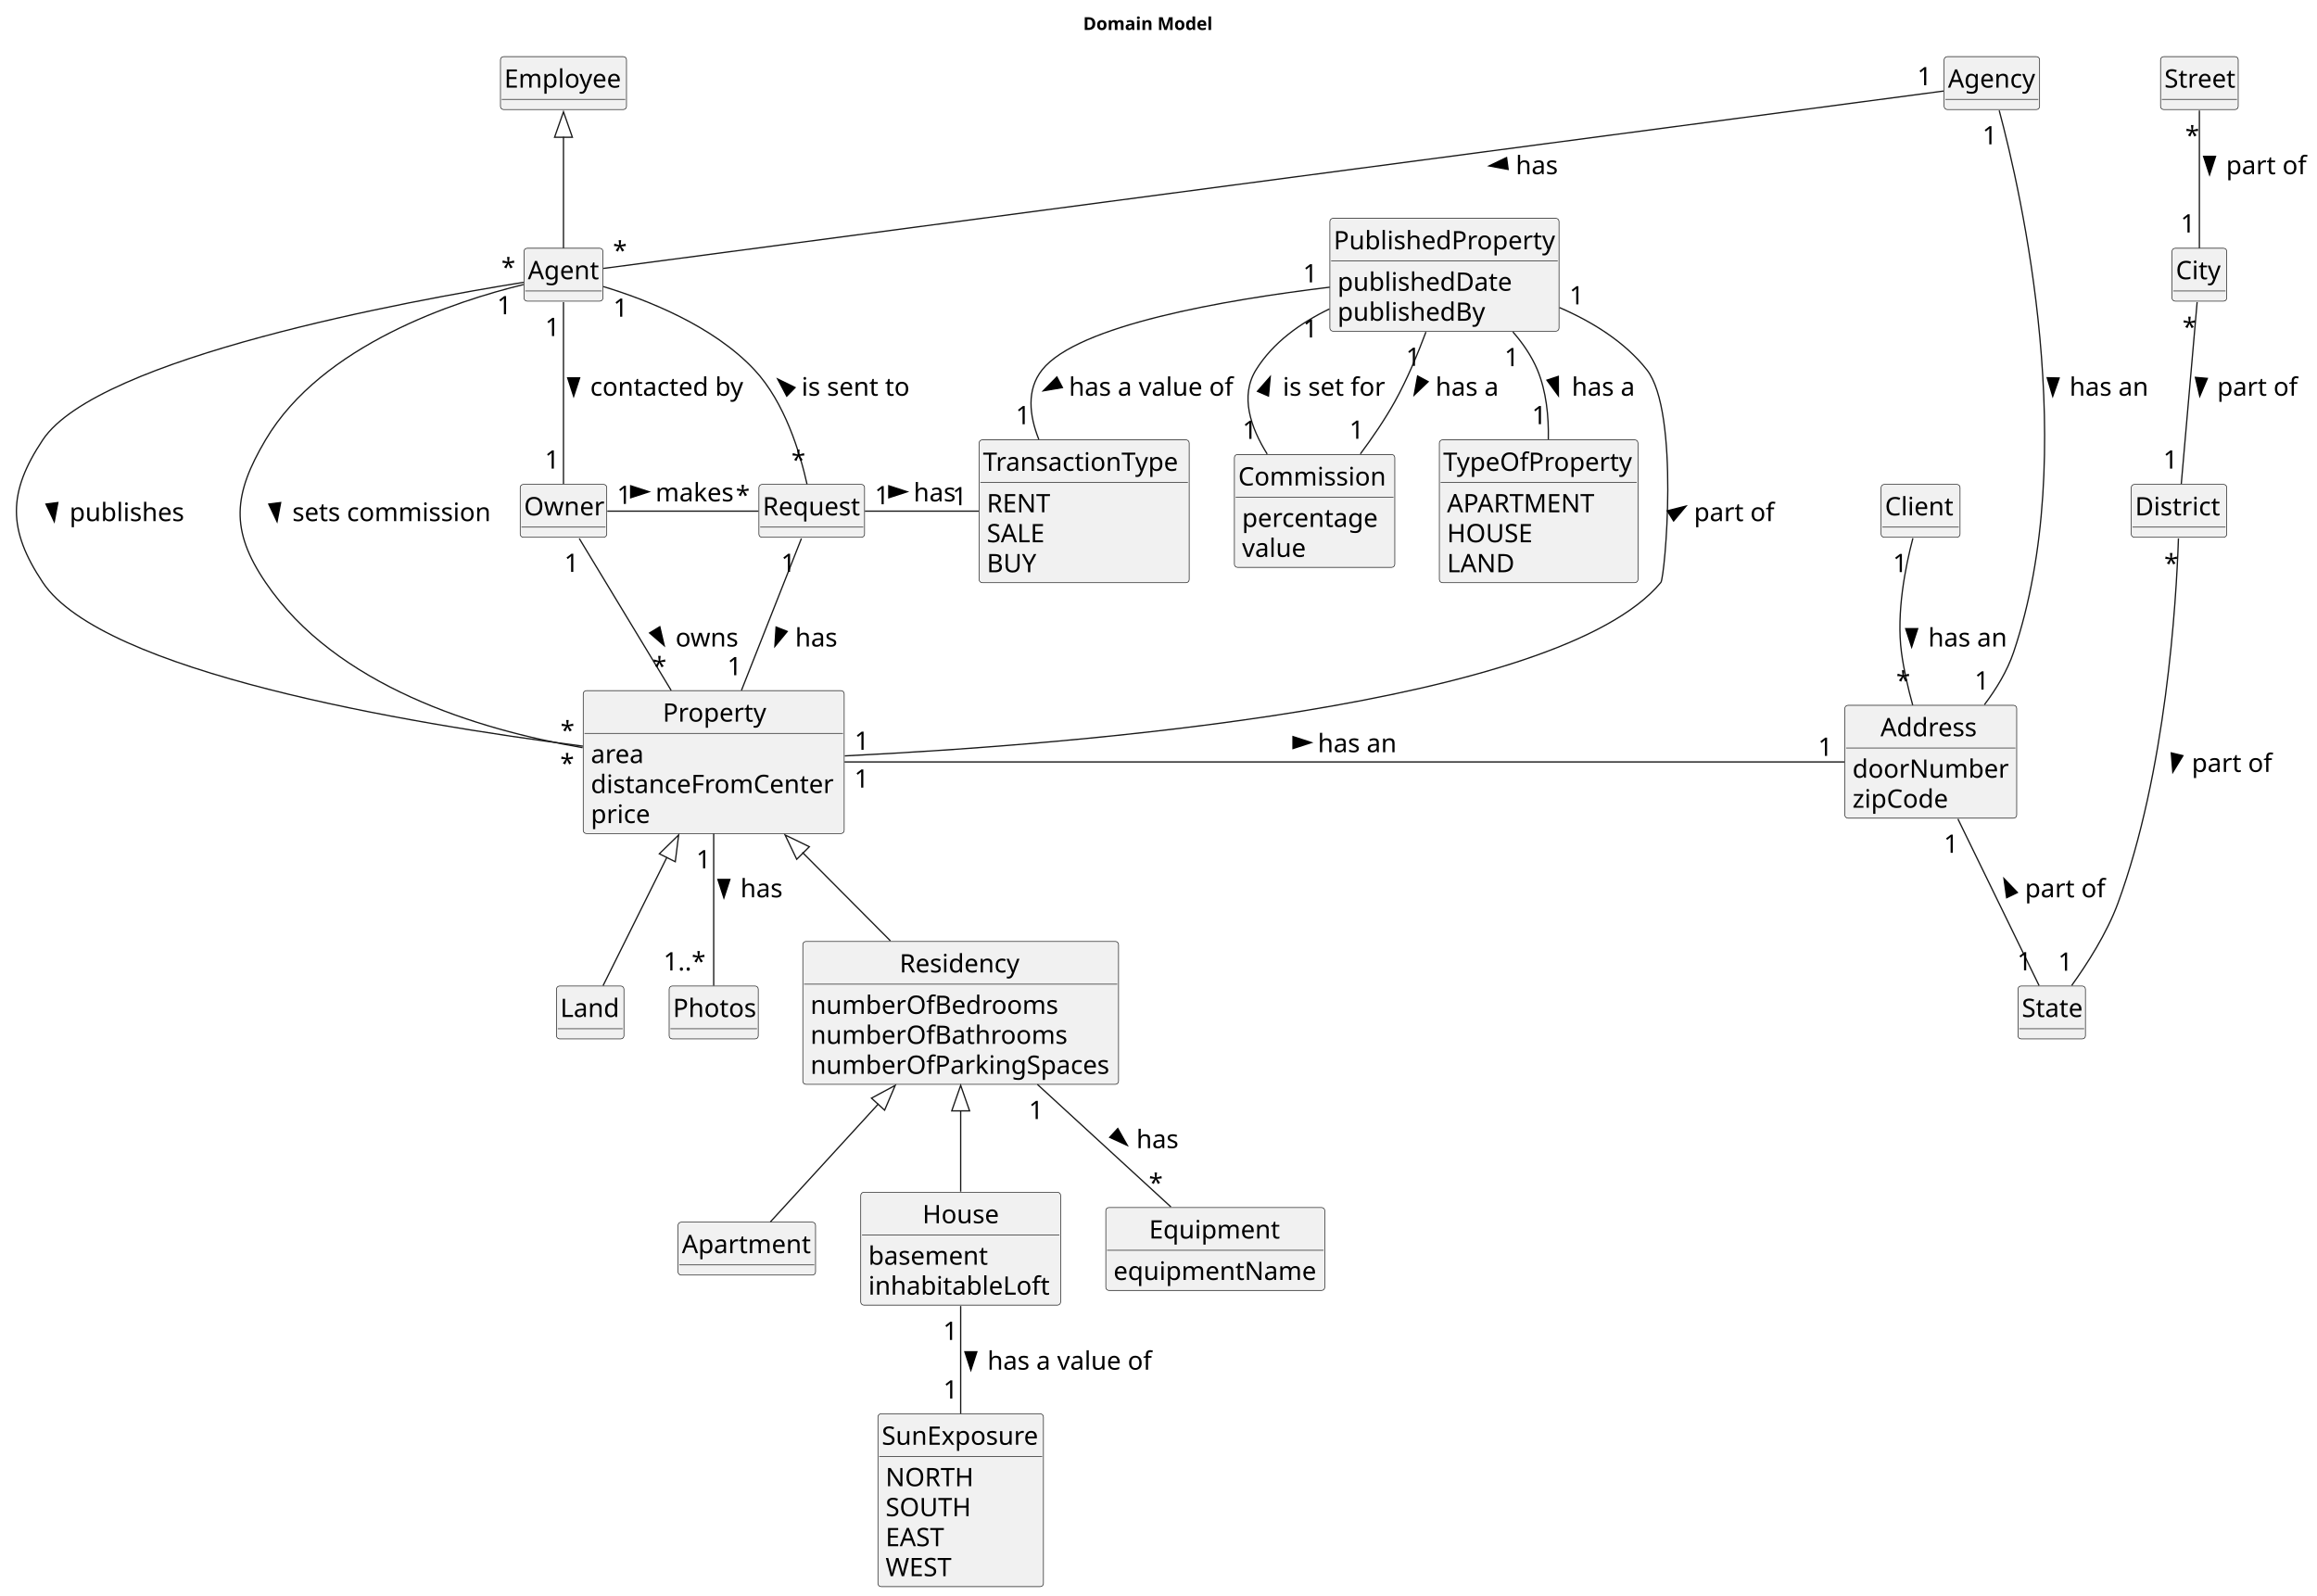
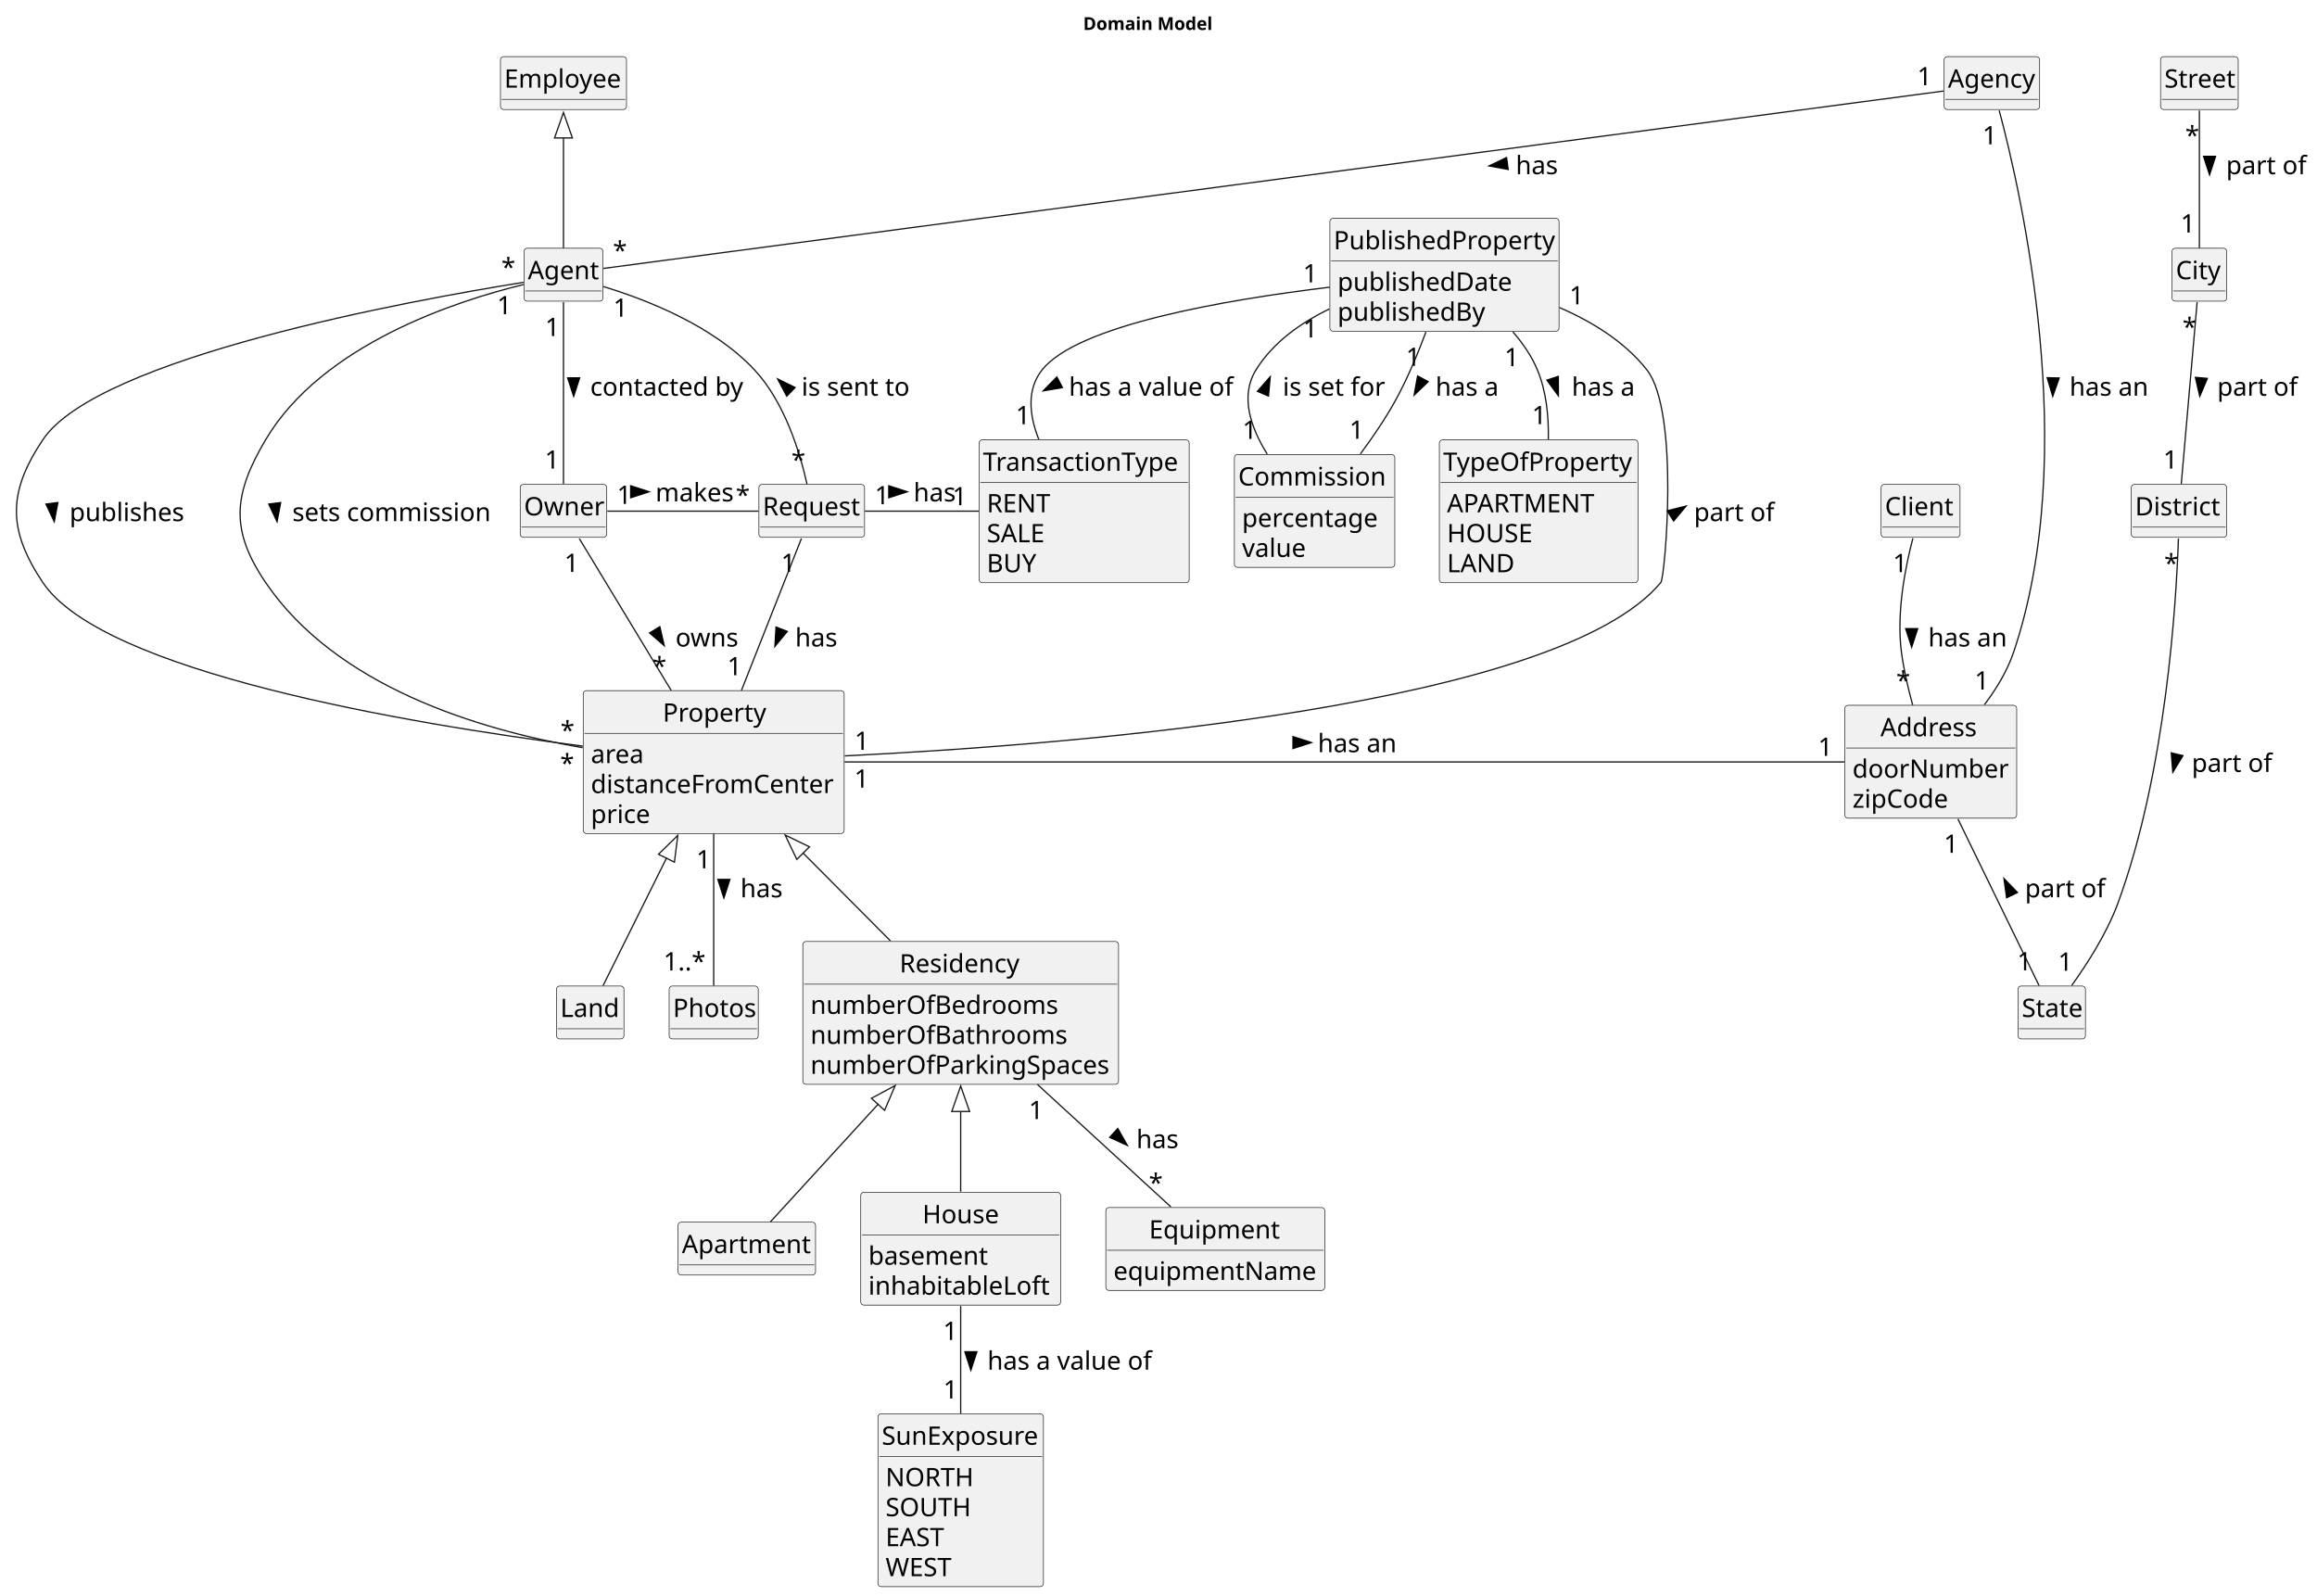
<svg xmlns="http://www.w3.org/2000/svg" contentStyleType="text/css" height="1253px" preserveAspectRatio="none" style="width:1820px;height:1253px;background:#FFFFFF;" version="1.1" viewBox="0 0 1820 1253" width="1820px" zoomAndPan="magnify">
  <defs />
  <g>
    <text fill="#000000" font-family="sans-serif" font-size="14" font-weight="bold" lengthAdjust="spacing" textLength="105" x="850.805" y="23.535">Domain Model</text>
    <g id="elem_Client">
      <rect codeLine="11" fill="#F1F1F1" height="41.555" id="Client" rx="2.5" ry="2.5" style="stroke:#181818;stroke-width:0.5;" width="62" x="1477.61" y="380.488" />
      <text fill="#000000" font-family="sans-serif" font-size="20" lengthAdjust="spacing" textLength="56" x="1480.61" y="404.824">Client</text>
      <line style="stroke:#181818;stroke-width:0.5;" x1="1478.61" x2="1538.61" y1="414.043" y2="414.043" />
    </g>
    <g id="elem_Owner">
      <rect codeLine="14" fill="#F1F1F1" height="41.555" id="Owner" rx="2.5" ry="2.5" style="stroke:#181818;stroke-width:0.5;" width="68" x="408.61" y="380.488" />
      <text fill="#000000" font-family="sans-serif" font-size="20" lengthAdjust="spacing" textLength="62" x="411.61" y="404.824">Owner</text>
      <line style="stroke:#181818;stroke-width:0.5;" x1="409.61" x2="475.61" y1="414.043" y2="414.043" />
    </g>
    <g id="elem_Employee">
      <rect codeLine="17" fill="#F1F1F1" height="41.555" id="Employee" rx="2.5" ry="2.5" style="stroke:#181818;stroke-width:0.5;" width="99" x="393.11" y="44.488" />
      <text fill="#000000" font-family="sans-serif" font-size="20" lengthAdjust="spacing" textLength="93" x="396.11" y="68.824">Employee</text>
      <line style="stroke:#181818;stroke-width:0.5;" x1="394.11" x2="491.11" y1="78.043" y2="78.043" />
    </g>
    <g id="elem_Agent">
      <rect codeLine="20" fill="#F1F1F1" height="41.555" id="Agent" rx="2.5" ry="2.5" style="stroke:#181818;stroke-width:0.5;" width="62" x="411.61" y="194.988" />
      <text fill="#000000" font-family="sans-serif" font-size="20" lengthAdjust="spacing" textLength="56" x="414.61" y="219.324">Agent</text>
      <line style="stroke:#181818;stroke-width:0.5;" x1="412.61" x2="472.61" y1="228.543" y2="228.543" />
    </g>
    <g id="elem_Property">
      <rect codeLine="25" fill="#F1F1F1" height="112.219" id="Property" rx="2.5" ry="2.5" style="stroke:#181818;stroke-width:0.5;" width="205" x="458.11" y="542.488" />
      <text fill="#000000" font-family="sans-serif" font-size="20" lengthAdjust="spacing" textLength="80" x="520.61" y="566.824">Property</text>
      <line style="stroke:#181818;stroke-width:0.5;" x1="459.11" x2="662.11" y1="576.043" y2="576.043" />
      <text fill="#000000" font-family="sans-serif" font-size="20" lengthAdjust="spacing" textLength="41" x="464.11" y="599.379">area</text>
      <text fill="#000000" font-family="sans-serif" font-size="20" lengthAdjust="spacing" textLength="193" x="464.11" y="622.934">distanceFromCenter</text>
      <text fill="#000000" font-family="sans-serif" font-size="20" lengthAdjust="spacing" textLength="48" x="464.11" y="646.488">price</text>
    </g>
    <g id="elem_Photos">
      <rect codeLine="31" fill="#F1F1F1" height="41.555" id="Photos" rx="2.5" ry="2.5" style="stroke:#181818;stroke-width:0.5;" width="70" x="525.61" y="774.488" />
      <text fill="#000000" font-family="sans-serif" font-size="20" lengthAdjust="spacing" textLength="64" x="528.61" y="798.824">Photos</text>
      <line style="stroke:#181818;stroke-width:0.5;" x1="526.61" x2="594.61" y1="808.043" y2="808.043" />
    </g>
    <g id="elem_Address">
      <rect codeLine="34" fill="#F1F1F1" height="88.664" id="Address" rx="2.5" ry="2.5" style="stroke:#181818;stroke-width:0.5;" width="135" x="1449.11" y="553.988" />
      <text fill="#000000" font-family="sans-serif" font-size="20" lengthAdjust="spacing" textLength="79" x="1477.11" y="578.324">Address</text>
      <line style="stroke:#181818;stroke-width:0.5;" x1="1450.11" x2="1583.11" y1="587.543" y2="587.543" />
      <text fill="#000000" font-family="sans-serif" font-size="20" lengthAdjust="spacing" textLength="123" x="1455.11" y="610.879">doorNumber</text>
      <text fill="#000000" font-family="sans-serif" font-size="20" lengthAdjust="spacing" textLength="80" x="1455.11" y="634.434">zipCode</text>
    </g>
    <g id="elem_Street">
      <rect codeLine="39" fill="#F1F1F1" height="41.555" id="Street" rx="2.5" ry="2.5" style="stroke:#181818;stroke-width:0.5;" width="61" x="1697.11" y="44.488" />
      <text fill="#000000" font-family="sans-serif" font-size="20" lengthAdjust="spacing" textLength="55" x="1700.11" y="68.824">Street</text>
      <line style="stroke:#181818;stroke-width:0.5;" x1="1698.11" x2="1757.11" y1="78.043" y2="78.043" />
    </g>
    <g id="elem_City">
      <rect codeLine="42" fill="#F1F1F1" height="41.555" id="City" rx="2.5" ry="2.5" style="stroke:#181818;stroke-width:0.5;" width="43" x="1706.11" y="194.988" />
      <text fill="#000000" font-family="sans-serif" font-size="20" lengthAdjust="spacing" textLength="37" x="1709.11" y="219.324">City</text>
      <line style="stroke:#181818;stroke-width:0.5;" x1="1707.11" x2="1748.11" y1="228.543" y2="228.543" />
    </g>
    <g id="elem_District">
      <rect codeLine="45" fill="#F1F1F1" height="41.555" id="District" rx="2.5" ry="2.5" style="stroke:#181818;stroke-width:0.5;" width="75" x="1674.11" y="380.488" />
      <text fill="#000000" font-family="sans-serif" font-size="20" lengthAdjust="spacing" textLength="69" x="1677.11" y="404.824">District</text>
      <line style="stroke:#181818;stroke-width:0.5;" x1="1675.11" x2="1748.11" y1="414.043" y2="414.043" />
    </g>
    <g id="elem_State">
      <rect codeLine="48" fill="#F1F1F1" height="41.555" id="State" rx="2.5" ry="2.5" style="stroke:#181818;stroke-width:0.5;" width="53" x="1585.11" y="774.488" />
      <text fill="#000000" font-family="sans-serif" font-size="20" lengthAdjust="spacing" textLength="47" x="1588.11" y="798.824">State</text>
      <line style="stroke:#181818;stroke-width:0.5;" x1="1586.11" x2="1637.11" y1="808.043" y2="808.043" />
    </g>
    <g id="elem_Apartment">
      <rect codeLine="51" fill="#F1F1F1" height="41.555" id="Apartment" rx="2.5" ry="2.5" style="stroke:#181818;stroke-width:0.5;" width="108" x="532.61" y="959.988" />
      <text fill="#000000" font-family="sans-serif" font-size="20" lengthAdjust="spacing" textLength="102" x="535.61" y="984.324">Apartment</text>
      <line style="stroke:#181818;stroke-width:0.5;" x1="533.61" x2="639.61" y1="993.543" y2="993.543" />
    </g>
    <g id="elem_Residency">
      <rect codeLine="59" fill="#F1F1F1" height="112.219" id="Residency" rx="2.5" ry="2.5" style="stroke:#181818;stroke-width:0.5;" width="248" x="630.61" y="739.488" />
      <text fill="#000000" font-family="sans-serif" font-size="20" lengthAdjust="spacing" textLength="96" x="706.61" y="763.824">Residency</text>
      <line style="stroke:#181818;stroke-width:0.5;" x1="631.61" x2="877.61" y1="773.043" y2="773.043" />
      <text fill="#000000" font-family="sans-serif" font-size="20" lengthAdjust="spacing" textLength="195" x="636.61" y="796.379">numberOfBedrooms</text>
      <text fill="#000000" font-family="sans-serif" font-size="20" lengthAdjust="spacing" textLength="201" x="636.61" y="819.934">numberOfBathrooms</text>
      <text fill="#000000" font-family="sans-serif" font-size="20" lengthAdjust="spacing" textLength="236" x="636.61" y="843.488">numberOfParkingSpaces</text>
    </g>
    <g id="elem_House">
      <rect codeLine="54" fill="#F1F1F1" height="88.664" id="House" rx="2.5" ry="2.5" style="stroke:#181818;stroke-width:0.5;" width="157" x="676.11" y="936.488" />
      <text fill="#000000" font-family="sans-serif" font-size="20" lengthAdjust="spacing" textLength="60" x="724.61" y="960.824">House</text>
      <line style="stroke:#181818;stroke-width:0.5;" x1="677.11" x2="832.11" y1="970.043" y2="970.043" />
      <text fill="#000000" font-family="sans-serif" font-size="20" lengthAdjust="spacing" textLength="94" x="682.11" y="993.379">basement</text>
      <text fill="#000000" font-family="sans-serif" font-size="20" lengthAdjust="spacing" textLength="145" x="682.11" y="1016.934">inhabitableLoft</text>
    </g>
    <g id="elem_PublishedProperty">
      <rect codeLine="66" fill="#F1F1F1" height="88.664" id="PublishedProperty" rx="2.5" ry="2.5" style="stroke:#181818;stroke-width:0.5;" width="180" x="1044.61" y="171.488" />
      <text fill="#000000" font-family="sans-serif" font-size="20" lengthAdjust="spacing" textLength="174" x="1047.61" y="195.824">PublishedProperty</text>
      <line style="stroke:#181818;stroke-width:0.5;" x1="1045.61" x2="1223.61" y1="205.043" y2="205.043" />
      <text fill="#000000" font-family="sans-serif" font-size="20" lengthAdjust="spacing" textLength="140" x="1050.61" y="228.379">publishedDate</text>
      <text fill="#000000" font-family="sans-serif" font-size="20" lengthAdjust="spacing" textLength="118" x="1050.61" y="251.934">publishedBy</text>
    </g>
    <g id="elem_Commission">
      <rect codeLine="71" fill="#F1F1F1" height="88.664" id="Commission" rx="2.5" ry="2.5" style="stroke:#181818;stroke-width:0.5;" width="126" x="969.61" y="356.988" />
      <text fill="#000000" font-family="sans-serif" font-size="20" lengthAdjust="spacing" textLength="120" x="972.61" y="381.324">Commission</text>
      <line style="stroke:#181818;stroke-width:0.5;" x1="970.61" x2="1094.61" y1="390.543" y2="390.543" />
      <text fill="#000000" font-family="sans-serif" font-size="20" lengthAdjust="spacing" textLength="106" x="975.61" y="413.879">percentage</text>
      <text fill="#000000" font-family="sans-serif" font-size="20" lengthAdjust="spacing" textLength="50" x="975.61" y="437.434">value</text>
    </g>
    <g id="elem_TypeOfProperty">
      <rect codeLine="76" fill="#F1F1F1" height="112.219" id="TypeOfProperty" rx="2.5" ry="2.5" style="stroke:#181818;stroke-width:0.5;" width="156" x="1130.61" y="345.488" />
      <text fill="#000000" font-family="sans-serif" font-size="20" lengthAdjust="spacing" textLength="150" x="1133.61" y="369.824">TypeOfProperty</text>
      <line style="stroke:#181818;stroke-width:0.5;" x1="1131.61" x2="1285.61" y1="379.043" y2="379.043" />
      <text fill="#000000" font-family="sans-serif" font-size="20" lengthAdjust="spacing" textLength="121" x="1136.61" y="402.379">APARTMENT</text>
      <text fill="#000000" font-family="sans-serif" font-size="20" lengthAdjust="spacing" textLength="67" x="1136.61" y="425.934">HOUSE</text>
      <text fill="#000000" font-family="sans-serif" font-size="20" lengthAdjust="spacing" textLength="55" x="1136.61" y="449.488">LAND</text>
    </g>
    <g id="elem_Land">
      <rect codeLine="82" fill="#F1F1F1" height="41.555" id="Land" rx="2.5" ry="2.5" style="stroke:#181818;stroke-width:0.5;" width="53" x="437.11" y="774.488" />
      <text fill="#000000" font-family="sans-serif" font-size="20" lengthAdjust="spacing" textLength="47" x="440.11" y="798.824">Land</text>
      <line style="stroke:#181818;stroke-width:0.5;" x1="438.11" x2="489.11" y1="808.043" y2="808.043" />
    </g>
    <g id="elem_Equipment">
      <rect codeLine="85" fill="#F1F1F1" height="65.109" id="Equipment" rx="2.5" ry="2.5" style="stroke:#181818;stroke-width:0.5;" width="172" x="868.61" y="948.488" />
      <text fill="#000000" font-family="sans-serif" font-size="20" lengthAdjust="spacing" textLength="104" x="902.61" y="972.824">Equipment</text>
      <line style="stroke:#181818;stroke-width:0.5;" x1="869.61" x2="1039.61" y1="982.043" y2="982.043" />
      <text fill="#000000" font-family="sans-serif" font-size="20" lengthAdjust="spacing" textLength="160" x="874.61" y="1005.379">equipmentName</text>
    </g>
    <g id="elem_SunExposure">
      <rect codeLine="90" fill="#F1F1F1" height="135.773" id="SunExposure" rx="2.5" ry="2.5" style="stroke:#181818;stroke-width:0.5;" width="130" x="689.61" y="1110.488" />
      <text fill="#000000" font-family="sans-serif" font-size="20" lengthAdjust="spacing" textLength="124" x="692.61" y="1134.824">SunExposure</text>
      <line style="stroke:#181818;stroke-width:0.5;" x1="690.61" x2="818.61" y1="1144.043" y2="1144.043" />
      <text fill="#000000" font-family="sans-serif" font-size="20" lengthAdjust="spacing" textLength="72" x="695.61" y="1167.379">NORTH</text>
      <text fill="#000000" font-family="sans-serif" font-size="20" lengthAdjust="spacing" textLength="69" x="695.61" y="1190.934">SOUTH</text>
      <text fill="#000000" font-family="sans-serif" font-size="20" lengthAdjust="spacing" textLength="49" x="695.61" y="1214.488">EAST</text>
      <text fill="#000000" font-family="sans-serif" font-size="20" lengthAdjust="spacing" textLength="52" x="695.61" y="1238.043">WEST</text>
    </g>
    <g id="elem_TransactionType">
      <rect codeLine="97" fill="#F1F1F1" height="112.219" id="TransactionType" rx="2.5" ry="2.5" style="stroke:#181818;stroke-width:0.5;" width="165" x="769.11" y="345.488" />
      <text fill="#000000" font-family="sans-serif" font-size="20" lengthAdjust="spacing" textLength="159" x="772.11" y="369.824">TransactionType</text>
      <line style="stroke:#181818;stroke-width:0.5;" x1="770.11" x2="933.11" y1="379.043" y2="379.043" />
      <text fill="#000000" font-family="sans-serif" font-size="20" lengthAdjust="spacing" textLength="52" x="775.11" y="402.379">RENT</text>
      <text fill="#000000" font-family="sans-serif" font-size="20" lengthAdjust="spacing" textLength="47" x="775.11" y="425.934">SALE</text>
      <text fill="#000000" font-family="sans-serif" font-size="20" lengthAdjust="spacing" textLength="38" x="775.11" y="449.488">BUY</text>
    </g>
    <g id="elem_Request">
      <rect codeLine="104" fill="#F1F1F1" height="41.555" id="Request" rx="2.5" ry="2.5" style="stroke:#181818;stroke-width:0.5;" width="83" x="596.11" y="380.488" />
      <text fill="#000000" font-family="sans-serif" font-size="20" lengthAdjust="spacing" textLength="77" x="599.11" y="404.824">Request</text>
      <line style="stroke:#181818;stroke-width:0.5;" x1="597.11" x2="678.11" y1="414.043" y2="414.043" />
    </g>
    <g id="elem_Agency">
      <rect fill="#F1F1F1" height="41.555" id="Agency" rx="2.5" ry="2.5" style="stroke:#181818;stroke-width:0.5;" width="75" x="1527.11" y="44.488" />
      <text fill="#000000" font-family="sans-serif" font-size="20" lengthAdjust="spacing" textLength="69" x="1530.11" y="68.824">Agency</text>
      <line style="stroke:#181818;stroke-width:0.5;" x1="1528.11" x2="1601.11" y1="78.043" y2="78.043" />
    </g>
    <g id="link_Employee_Agent">
-       <path d="M442.61,107.448 C442.61,135.888 442.61,172.558 442.61,194.898 " fill="none" id="Employee-backto-Agent" style="stroke:#181818;stroke-width:1.0;" />
-       <polygon fill="none" points="435.61,107.828,442.61,87.828,449.61,107.828,435.61,107.828" style="stroke:#181818;stroke-width:1.0;" />
+       <path d="M442.61,108.288 C442.61,136.618 442.61,172.788 442.61,194.898 " fill="none" id="Employee-backto-Agent" style="stroke:#181818;stroke-width:1.0;" />
+       <polygon fill="none" points="435.61,108.338,442.61,88.338,449.61,108.338,435.61,108.338" style="stroke:#181818;stroke-width:1.0;" />
    </g>
    <g id="link_Residency_Apartment">
      <path d="M690.08,866.968 C659.63,900.228 625.58,937.428 605.13,959.758 " fill="none" id="Residency-backto-Apartment" style="stroke:#181818;stroke-width:1.0;" />
-       <polygon fill="none" points="684.53,862.568,703.2,852.548,694.86,872.018,684.53,862.568" style="stroke:#181818;stroke-width:1.0;" />
+       <polygon fill="none" points="684.51,862.688,703.18,852.658,694.84,872.138,684.51,862.688" style="stroke:#181818;stroke-width:1.0;" />
    </g>
    <g id="link_Residency_House">
-       <path d="M754.61,872.248 C754.61,893.968 754.61,916.918 754.61,936.038 " fill="none" id="Residency-backto-House" style="stroke:#181818;stroke-width:1.0;" />
-       <polygon fill="none" points="747.61,872.548,754.61,852.548,761.61,872.548,747.61,872.548" style="stroke:#181818;stroke-width:1.0;" />
+       <path d="M754.61,872.918 C754.61,894.438 754.61,917.118 754.61,936.038 " fill="none" id="Residency-backto-House" style="stroke:#181818;stroke-width:1.0;" />
+       <polygon fill="none" points="747.61,873.058,754.61,853.058,761.61,873.058,747.61,873.058" style="stroke:#181818;stroke-width:1.0;" />
    </g>
    <g id="link_Property_Residency">
-       <path d="M630.24,669.478 C652.97,692.328 677.88,717.368 699.4,738.988 " fill="none" id="Property-backto-Residency" style="stroke:#181818;stroke-width:1.0;" />
-       <polygon fill="none" points="625.83,674.958,616.68,655.848,635.75,665.088,625.83,674.958" style="stroke:#181818;stroke-width:1.0;" />
+       <path d="M630.57,669.808 C653.21,692.568 677.98,717.468 699.4,738.988 " fill="none" id="Property-backto-Residency" style="stroke:#181818;stroke-width:1.0;" />
+       <polygon fill="none" points="625.89,675.038,616.75,655.918,635.82,665.158,625.89,675.038" style="stroke:#181818;stroke-width:1.0;" />
    </g>
    <g id="link_Property_Land">
-       <path d="M523.92,673.248 C505.9,709.478 485.56,750.358 473.71,774.188 " fill="none" id="Property-backto-Land" style="stroke:#181818;stroke-width:1.0;" />
-       <polygon fill="none" points="517.9,670.638,533.07,655.848,530.43,676.868,517.9,670.638" style="stroke:#181818;stroke-width:1.0;" />
+       <path d="M523.67,673.748 C505.71,709.848 485.51,750.468 473.71,774.188 " fill="none" id="Property-backto-Land" style="stroke:#181818;stroke-width:1.0;" />
+       <polygon fill="none" points="517.22,670.988,532.4,656.198,529.76,677.228,517.22,670.988" style="stroke:#181818;stroke-width:1.0;" />
    </g>
    <g id="link_PublishedProperty_TypeOfProperty">
      <path codeLine="107" d="M1188.36,260.668 C1196.18,269.648 1203.1,279.698 1207.61,290.488 C1214.67,307.408 1216.58,327.108 1216.2,345.118 " fill="none" id="PublishedProperty-TypeOfProperty" style="stroke:#181818;stroke-width:1.0;" />
      <polygon fill="#000000" points="1224.115,310.863,1224.05,295.647,1215.118,298.591,1224.115,310.863" style="stroke:#000000;stroke-width:1.0;" />
      <text fill="#000000" font-family="sans-serif" font-size="20" lengthAdjust="spacing" textLength="50" x="1234.61" y="310.824">has a</text>
      <text fill="#000000" font-family="sans-serif" font-size="20" lengthAdjust="spacing" textLength="13" x="1181.709" y="287.613">1</text>
      <text fill="#000000" font-family="sans-serif" font-size="20" lengthAdjust="spacing" textLength="13" x="1203.333" y="333.203">1</text>
    </g>
    <g id="link_Agency_Agent">
      <path codeLine="108" d="M1526.63,71.518 C1352.65,94.538 633.34,189.748 473.97,210.838 " fill="none" id="Agency-Agent" style="stroke:#181818;stroke-width:1.0;" />
      <polygon fill="#000000" points="1169.679,130.315,1184.643,133.078,1183.409,123.755,1169.679,130.315" style="stroke:#000000;stroke-width:1.0;" />
      <text fill="#000000" font-family="sans-serif" font-size="20" lengthAdjust="spacing" textLength="33" x="1190.61" y="136.824">has</text>
      <text fill="#000000" font-family="sans-serif" font-size="20" lengthAdjust="spacing" textLength="13" x="1505.985" y="67">1</text>
      <text fill="#000000" font-family="sans-serif" font-size="20" lengthAdjust="spacing" textLength="10" x="481.469" y="203.843">*</text>
    </g>
    <g id="link_Agent_Owner">
      <path codeLine="109" d="M442.61,237.328 C442.61,272.598 442.61,344.718 442.61,380.058 " fill="none" id="Agent-Owner" style="stroke:#181818;stroke-width:1.0;" />
      <polygon fill="#000000" points="450.61,311.266,455.312,296.793,445.908,296.793,450.61,311.266" style="stroke:#000000;stroke-width:1.0;" />
      <text fill="#000000" font-family="sans-serif" font-size="20" lengthAdjust="spacing" textLength="122" x="463.61" y="310.824">contacted by</text>
      <text fill="#000000" font-family="sans-serif" font-size="20" lengthAdjust="spacing" textLength="13" x="428.188" y="263.957">1</text>
      <text fill="#000000" font-family="sans-serif" font-size="20" lengthAdjust="spacing" textLength="13" x="427.944" y="368.084">1</text>
    </g>
    <g id="link_Agent_Property">
      <path codeLine="110" d="M411.31,221.748 C323.23,235.868 76.86,280.618 33.61,345.488 C6,386.908 6,416.068 33.61,457.488 C80.48,527.788 318.2,568.118 457.84,586.088 " fill="none" id="Agent-Property" style="stroke:#181818;stroke-width:1.0;" />
      <polygon fill="#000000" points="42.623,409.701,45.455,394.75,36.126,395.941,42.623,409.701" style="stroke:#000000;stroke-width:1.0;" />
      <text fill="#000000" font-family="sans-serif" font-size="20" lengthAdjust="spacing" textLength="93" x="54.61" y="409.324">publishes</text>
      <text fill="#000000" font-family="sans-serif" font-size="20" lengthAdjust="spacing" textLength="10" x="393.823" y="217.004">*</text>
      <text fill="#000000" font-family="sans-serif" font-size="20" lengthAdjust="spacing" textLength="10" x="440.262" y="580.756">*</text>
    </g>
    <g id="link_Agent_Property">
      <path codeLine="111" d="M411.24,223.498 C358.38,236.348 252.98,270.498 208.61,345.488 C183.26,388.328 180.66,416.298 208.61,457.488 C263.9,538.988 374.95,573.048 457.61,587.278 " fill="none" id="Agent-Property-1" style="stroke:#181818;stroke-width:1.0;" />
      <polygon fill="#000000" points="217.622,409.701,220.456,394.751,211.127,395.94,217.622,409.701" style="stroke:#000000;stroke-width:1.0;" />
      <text fill="#000000" font-family="sans-serif" font-size="20" lengthAdjust="spacing" textLength="160" x="229.61" y="409.324">sets commission</text>
      <text fill="#000000" font-family="sans-serif" font-size="20" lengthAdjust="spacing" textLength="13" x="390.429" y="246.858">1</text>
      <text fill="#000000" font-family="sans-serif" font-size="20" lengthAdjust="spacing" textLength="10" x="440.016" y="606.646">*</text>
    </g>
    <g id="link_Owner_Property">
      <path codeLine="112" d="M455.01,422.988 C472,451.048 503.12,502.488 527.19,542.268 " fill="none" id="Owner-Property" style="stroke:#181818;stroke-width:1.0;" />
      <polygon fill="#000000" points="521.752,507.11,518.282,492.294,510.236,497.163,521.752,507.11" style="stroke:#000000;stroke-width:1.0;" />
      <text fill="#000000" font-family="sans-serif" font-size="20" lengthAdjust="spacing" textLength="49" x="530.61" y="507.824">owns</text>
      <text fill="#000000" font-family="sans-serif" font-size="20" lengthAdjust="spacing" textLength="13" x="443.227" y="449.234">1</text>
      <text fill="#000000" font-family="sans-serif" font-size="20" lengthAdjust="spacing" textLength="10" x="512.508" y="530.371">*</text>
    </g>
    <g id="link_Owner_Request">
      <path codeLine="113" d="M477.02,401.488 C510.15,401.488 560.31,401.488 595.74,401.488 " fill="none" id="Owner-Request" style="stroke:#181818;stroke-width:1.0;" />
      <polygon fill="#000000" points="509.86,386.266,495.388,381.563,495.388,390.968,509.86,386.266" style="stroke:#000000;stroke-width:1.0;" />
      <text fill="#000000" font-family="sans-serif" font-size="20" lengthAdjust="spacing" textLength="63" x="514.86" y="393.824">makes</text>
      <text fill="#000000" font-family="sans-serif" font-size="20" lengthAdjust="spacing" textLength="13" x="484.563" y="395.796">1</text>
      <text fill="#000000" font-family="sans-serif" font-size="20" lengthAdjust="spacing" textLength="10" x="577.977" y="396.002">*</text>
    </g>
    <g id="link_Request_Agent">
      <path codeLine="114" d="M633.9,380.258 C628.55,356.208 616.56,316.108 592.61,290.488 C560.03,255.638 507.38,235.228 473.91,225.088 " fill="none" id="Request-Agent" style="stroke:#181818;stroke-width:1.0;" />
      <polygon fill="#000000" points="610.867,297.696,617.982,311.147,624.53,304.396,610.867,297.696" style="stroke:#000000;stroke-width:1.0;" />
      <text fill="#000000" font-family="sans-serif" font-size="20" lengthAdjust="spacing" textLength="87" x="629.61" y="310.824">is sent to</text>
      <text fill="#000000" font-family="sans-serif" font-size="20" lengthAdjust="spacing" textLength="10" x="621.668" y="368.335">*</text>
      <text fill="#000000" font-family="sans-serif" font-size="20" lengthAdjust="spacing" textLength="13" x="481.706" y="248.776">1</text>
    </g>
    <g id="link_Request_Property">
      <path codeLine="115" d="M629.51,422.988 C618.43,451.048 598.12,502.488 582.41,542.268 " fill="none" id="Request-Property" style="stroke:#181818;stroke-width:1.0;" />
      <polygon fill="#000000" points="608.672,507.707,618.361,495.973,609.613,492.519,608.672,507.707" style="stroke:#000000;stroke-width:1.0;" />
      <text fill="#000000" font-family="sans-serif" font-size="20" lengthAdjust="spacing" textLength="33" x="624.61" y="507.824">has</text>
      <text fill="#000000" font-family="sans-serif" font-size="20" lengthAdjust="spacing" textLength="13" x="613.499" y="449.234">1</text>
      <text fill="#000000" font-family="sans-serif" font-size="20" lengthAdjust="spacing" textLength="13" x="571.275" y="530.371">1</text>
    </g>
    <g id="link_Request_TransactionType">
      <path codeLine="116" d="M679.38,401.488 C704.8,401.488 738.17,401.488 768.75,401.488 " fill="none" id="Request-TransactionType" style="stroke:#181818;stroke-width:1.0;" />
      <polygon fill="#000000" points="712.61,386.266,698.138,381.563,698.138,390.968,712.61,386.266" style="stroke:#000000;stroke-width:1.0;" />
      <text fill="#000000" font-family="sans-serif" font-size="20" lengthAdjust="spacing" textLength="33" x="717.61" y="393.824">has</text>
      <text fill="#000000" font-family="sans-serif" font-size="20" lengthAdjust="spacing" textLength="13" x="687.073" y="396.071">1</text>
      <text fill="#000000" font-family="sans-serif" font-size="20" lengthAdjust="spacing" textLength="13" x="748.071" y="396.85">1</text>
    </g>
    <g id="link_Address_State">
      <path codeLine="117" d="M1537.93,643.248 C1557.84,684.128 1586.68,743.318 1601.69,774.128 " fill="none" id="Address-State" style="stroke:#181818;stroke-width:1.0;" />
      <polygon fill="#000000" points="1574.106,690.074,1576.217,705.143,1584.672,701.025,1574.106,690.074" style="stroke:#000000;stroke-width:1.0;" />
      <text fill="#000000" font-family="sans-serif" font-size="20" lengthAdjust="spacing" textLength="64" x="1590.61" y="704.824">part of</text>
      <text fill="#000000" font-family="sans-serif" font-size="20" lengthAdjust="spacing" textLength="13" x="1526.829" y="669.85">1</text>
      <text fill="#000000" font-family="sans-serif" font-size="20" lengthAdjust="spacing" textLength="13" x="1584.482" y="762.172">1</text>
    </g>
    <g id="link_City_District">
      <path codeLine="118" d="M1725.84,237.328 C1722.76,272.598 1716.47,344.718 1713.39,380.058 " fill="none" id="City-District" style="stroke:#181818;stroke-width:1.0;" />
      <polygon fill="#000000" points="1727.915,311.235,1733.857,297.227,1724.488,296.409,1727.915,311.235" style="stroke:#000000;stroke-width:1.0;" />
      <text fill="#000000" font-family="sans-serif" font-size="20" lengthAdjust="spacing" textLength="64" x="1741.61" y="310.824">part of</text>
      <text fill="#000000" font-family="sans-serif" font-size="20" lengthAdjust="spacing" textLength="10" x="1714.359" y="263.957">*</text>
      <text fill="#000000" font-family="sans-serif" font-size="20" lengthAdjust="spacing" textLength="13" x="1699.18" y="368.084">1</text>
    </g>
    <g id="link_Street_City">
      <path codeLine="119" d="M1727.61,86.828 C1727.61,115.258 1727.61,166.588 1727.61,194.898 " fill="none" id="Street-City" style="stroke:#181818;stroke-width:1.0;" />
      <polygon fill="#000000" points="1735.61,137.266,1740.312,122.793,1730.908,122.793,1735.61,137.266" style="stroke:#000000;stroke-width:1.0;" />
      <text fill="#000000" font-family="sans-serif" font-size="20" lengthAdjust="spacing" textLength="64" x="1748.61" y="136.824">part of</text>
      <text fill="#000000" font-family="sans-serif" font-size="20" lengthAdjust="spacing" textLength="10" x="1716.516" y="113.457">*</text>
      <text fill="#000000" font-family="sans-serif" font-size="20" lengthAdjust="spacing" textLength="13" x="1712.863" y="182.61">1</text>
    </g>
    <g id="link_District_State">
      <path codeLine="120" d="M1711.16,422.928 C1709.47,473.228 1701.46,606.438 1663.61,709.488 C1654.9,733.198 1639.21,757.508 1627.34,774.028 " fill="none" id="District-State" style="stroke:#181818;stroke-width:1.0;" />
      <polygon fill="#000000" points="1706.752,606.547,1714.687,593.562,1705.539,591.379,1706.752,606.547" style="stroke:#000000;stroke-width:1.0;" />
      <text fill="#000000" font-family="sans-serif" font-size="20" lengthAdjust="spacing" textLength="64" x="1721.61" y="606.324">part of</text>
      <text fill="#000000" font-family="sans-serif" font-size="20" lengthAdjust="spacing" textLength="10" x="1699.968" y="449.579">*</text>
      <text fill="#000000" font-family="sans-serif" font-size="20" lengthAdjust="spacing" textLength="13" x="1616.59" y="762.452">1</text>
    </g>
    <g id="link_Client_Address">
      <path codeLine="121" d="M1502.58,422.758 C1496.77,444.818 1489.44,481.158 1493.61,512.488 C1495.42,526.128 1498.8,540.678 1502.42,553.818 " fill="none" id="Client-Address" style="stroke:#181818;stroke-width:1.0;" />
      <polygon fill="#000000" points="1501.6,508.266,1506.32,493.799,1496.916,493.788,1501.6,508.266" style="stroke:#000000;stroke-width:1.0;" />
      <text fill="#000000" font-family="sans-serif" font-size="20" lengthAdjust="spacing" textLength="62" x="1514.61" y="507.824">has an</text>
      <text fill="#000000" font-family="sans-serif" font-size="20" lengthAdjust="spacing" textLength="13" x="1486.839" y="449.372">1</text>
      <text fill="#000000" font-family="sans-serif" font-size="20" lengthAdjust="spacing" textLength="10" x="1489.482" y="541.621">*</text>
    </g>
    <g id="link_Property_Photos">
      <path codeLine="122" d="M560.61,654.848 C560.61,694.708 560.61,746.198 560.61,774.188 " fill="none" id="Property-Photos" style="stroke:#181818;stroke-width:1.0;" />
      <polygon fill="#000000" points="568.61,705.266,573.312,690.793,563.908,690.793,568.61,705.266" style="stroke:#000000;stroke-width:1.0;" />
      <text fill="#000000" font-family="sans-serif" font-size="20" lengthAdjust="spacing" textLength="33" x="581.61" y="704.824">has</text>
      <text fill="#000000" font-family="sans-serif" font-size="20" lengthAdjust="spacing" textLength="13" x="546.858" y="682.05">1</text>
      <text fill="#000000" font-family="sans-serif" font-size="20" lengthAdjust="spacing" textLength="35" x="521.126" y="762.247">1..*</text>
    </g>
    <g id="link_PublishedProperty_Commission">
      <path codeLine="123" d="M1044.24,242.678 C1021.56,253.638 999.91,269.028 986.61,290.488 C973.85,311.068 982.36,335.818 995.37,356.618 " fill="none" id="PublishedProperty-Commission" style="stroke:#181818;stroke-width:1.0;" />
      <polygon fill="#000000" points="997.764,295.913,987.737,307.36,996.38,311.067,997.764,295.913" style="stroke:#000000;stroke-width:1.0;" />
      <text fill="#000000" font-family="sans-serif" font-size="20" lengthAdjust="spacing" textLength="83" x="1007.61" y="310.824">is set for</text>
      <text fill="#000000" font-family="sans-serif" font-size="20" lengthAdjust="spacing" textLength="13" x="1023.521" y="265.093">1</text>
      <text fill="#000000" font-family="sans-serif" font-size="20" lengthAdjust="spacing" textLength="13" x="975.946" y="344.74">1</text>
    </g>
    <g id="link_PublishedProperty_Commission">
      <path codeLine="127" d="M1120.07,260.768 C1113.55,278.258 1105.17,298.288 1095.61,315.488 C1087.84,329.458 1078.08,343.748 1068.57,356.528 " fill="none" id="PublishedProperty-Commission-1" style="stroke:#181818;stroke-width:1.0;" />
      <polygon fill="#000000" points="1110.821,310.311,1121.817,299.793,1113.534,295.338,1110.821,310.311" style="stroke:#000000;stroke-width:1.0;" />
      <text fill="#000000" font-family="sans-serif" font-size="20" lengthAdjust="spacing" textLength="50" x="1127.61" y="310.824">has a</text>
      <text fill="#000000" font-family="sans-serif" font-size="20" lengthAdjust="spacing" textLength="13" x="1104.374" y="287.372">1</text>
      <text fill="#000000" font-family="sans-serif" font-size="20" lengthAdjust="spacing" textLength="13" x="1059.897" y="344.637">1</text>
    </g>
    <g id="link_Residency_Equipment">
      <path codeLine="124" d="M814.89,851.788 C849.16,883.238 890.87,921.508 919.75,948.008 " fill="none" id="Residency-Equipment" style="stroke:#181818;stroke-width:1.0;" />
      <polygon fill="#000000" points="885.505,899.674,878.02,886.425,871.662,893.355,885.505,899.674" style="stroke:#000000;stroke-width:1.0;" />
      <text fill="#000000" font-family="sans-serif" font-size="20" lengthAdjust="spacing" textLength="33" x="892.61" y="901.824">has</text>
      <text fill="#000000" font-family="sans-serif" font-size="20" lengthAdjust="spacing" textLength="13" x="808.108" y="878.983">1</text>
      <text fill="#000000" font-family="sans-serif" font-size="20" lengthAdjust="spacing" textLength="10" x="902.401" y="936.184">*</text>
    </g>
    <g id="link_PublishedProperty_Property">
      <path codeLine="125" d="M1225.02,241.598 C1250.6,252.678 1276.19,268.398 1293.61,290.488 C1319.61,323.468 1307.75,453.708 1304.61,457.488 C1224.32,554.288 848.29,584.598 663.56,593.738 " fill="none" id="PublishedProperty-Property" style="stroke:#181818;stroke-width:1.0;" />
      <polygon fill="#000000" points="1324.387,397.515,1309.629,401.221,1314.626,409.188,1324.387,397.515" style="stroke:#000000;stroke-width:1.0;" />
      <text fill="#000000" font-family="sans-serif" font-size="20" lengthAdjust="spacing" textLength="64" x="1330.61" y="409.324">part of</text>
      <text fill="#000000" font-family="sans-serif" font-size="20" lengthAdjust="spacing" textLength="13" x="1232.743" y="239.094">1</text>
      <text fill="#000000" font-family="sans-serif" font-size="20" lengthAdjust="spacing" textLength="13" x="671.256" y="588.943">1</text>
    </g>
    <g id="link_Property_Address">
      <path codeLine="126" d="M663.37,598.488 C859.77,598.488 1283.56,598.488 1448.74,598.488 " fill="none" id="Property-Address" style="stroke:#181818;stroke-width:1.0;" />
      <polygon fill="#000000" points="1030.11,583.266,1015.638,578.563,1015.638,587.968,1030.11,583.266" style="stroke:#000000;stroke-width:1.0;" />
      <text fill="#000000" font-family="sans-serif" font-size="20" lengthAdjust="spacing" textLength="62" x="1035.11" y="590.824">has an</text>
      <text fill="#000000" font-family="sans-serif" font-size="20" lengthAdjust="spacing" textLength="13" x="671.052" y="618.645">1</text>
      <text fill="#000000" font-family="sans-serif" font-size="20" lengthAdjust="spacing" textLength="13" x="1428.071" y="593.684">1</text>
    </g>
    <g id="link_House_SunExposure">
      <path codeLine="128" d="M754.61,1025.858 C754.61,1050.738 754.61,1082.398 754.61,1110.338 " fill="none" id="House-SunExposure" style="stroke:#181818;stroke-width:1.0;" />
      <polygon fill="#000000" points="762.61,1076.266,767.312,1061.793,757.908,1061.793,762.61,1076.266" style="stroke:#000000;stroke-width:1.0;" />
      <text fill="#000000" font-family="sans-serif" font-size="20" lengthAdjust="spacing" textLength="131" x="775.61" y="1075.824">has a value of</text>
      <text fill="#000000" font-family="sans-serif" font-size="20" lengthAdjust="spacing" textLength="13" x="740.777" y="1052.474">1</text>
      <text fill="#000000" font-family="sans-serif" font-size="20" lengthAdjust="spacing" textLength="13" x="740.94" y="1098.501">1</text>
    </g>
    <g id="link_PublishedProperty_TransactionType">
      <path codeLine="129" d="M1044.49,225.588 C961.25,235.628 846.41,255.478 818.61,290.488 C806.21,306.098 808.53,326.298 815.97,345.128 " fill="none" id="PublishedProperty-TransactionType" style="stroke:#181818;stroke-width:1.0;" />
      <polygon fill="#000000" points="819.521,306.974,834.524,304.432,830.165,296.099,819.521,306.974" style="stroke:#000000;stroke-width:1.0;" />
      <text fill="#000000" font-family="sans-serif" font-size="20" lengthAdjust="spacing" textLength="131" x="839.61" y="310.824">has a value of</text>
      <text fill="#000000" font-family="sans-serif" font-size="20" lengthAdjust="spacing" textLength="13" x="1023.489" y="221.804">1</text>
      <text fill="#000000" font-family="sans-serif" font-size="20" lengthAdjust="spacing" textLength="13" x="797.834" y="333.214">1</text>
    </g>
    <g id="link_Agency_Address">
      <path codeLine="130" d="M1570.37,86.778 C1587.62,151.218 1634.53,356.158 1581.61,512.488 C1576.66,527.088 1568.09,541.158 1558.77,553.508 " fill="none" id="Agency-Address" style="stroke:#181818;stroke-width:1.0;" />
      <polygon fill="#000000" points="1612.411,311.263,1617.472,296.912,1608.07,296.679,1612.411,311.263" style="stroke:#000000;stroke-width:1.0;" />
      <text fill="#000000" font-family="sans-serif" font-size="20" lengthAdjust="spacing" textLength="62" x="1625.61" y="310.824">has an</text>
      <text fill="#000000" font-family="sans-serif" font-size="20" lengthAdjust="spacing" textLength="13" x="1557.208" y="113.396">1</text>
      <text fill="#000000" font-family="sans-serif" font-size="20" lengthAdjust="spacing" textLength="13" x="1551.008" y="541.614">1</text>
    </g>
  </g>
</svg>
